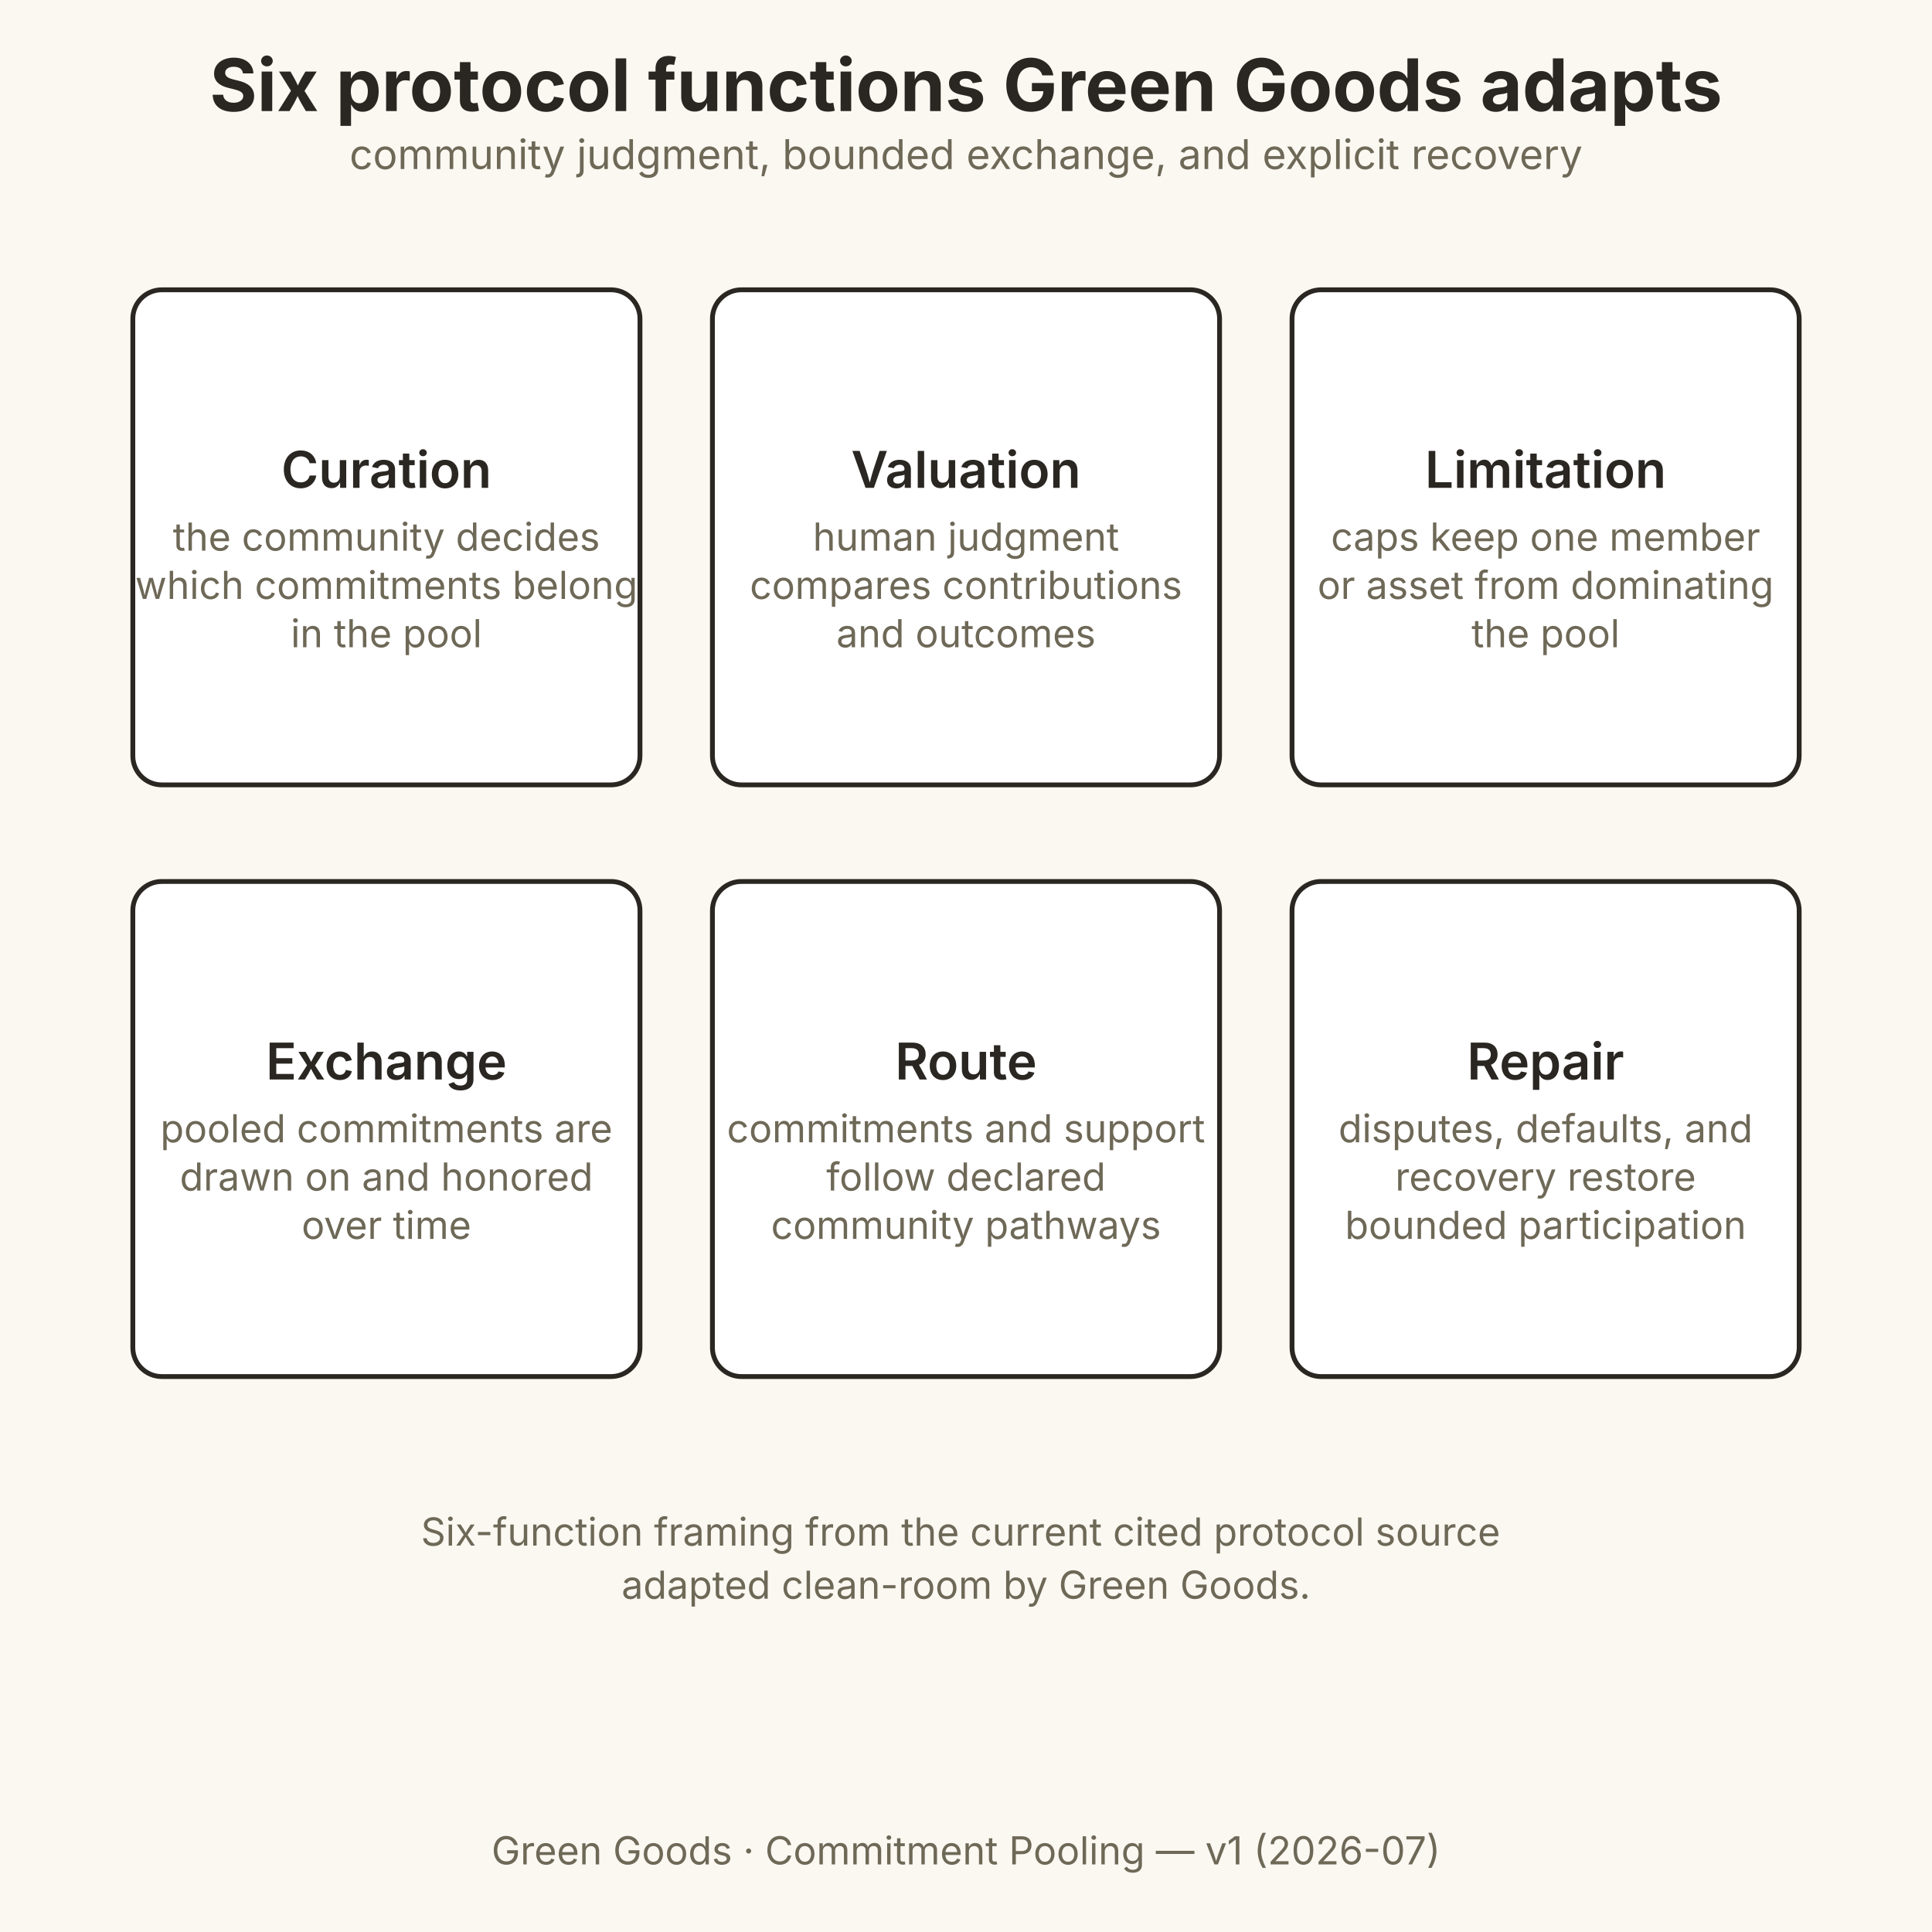
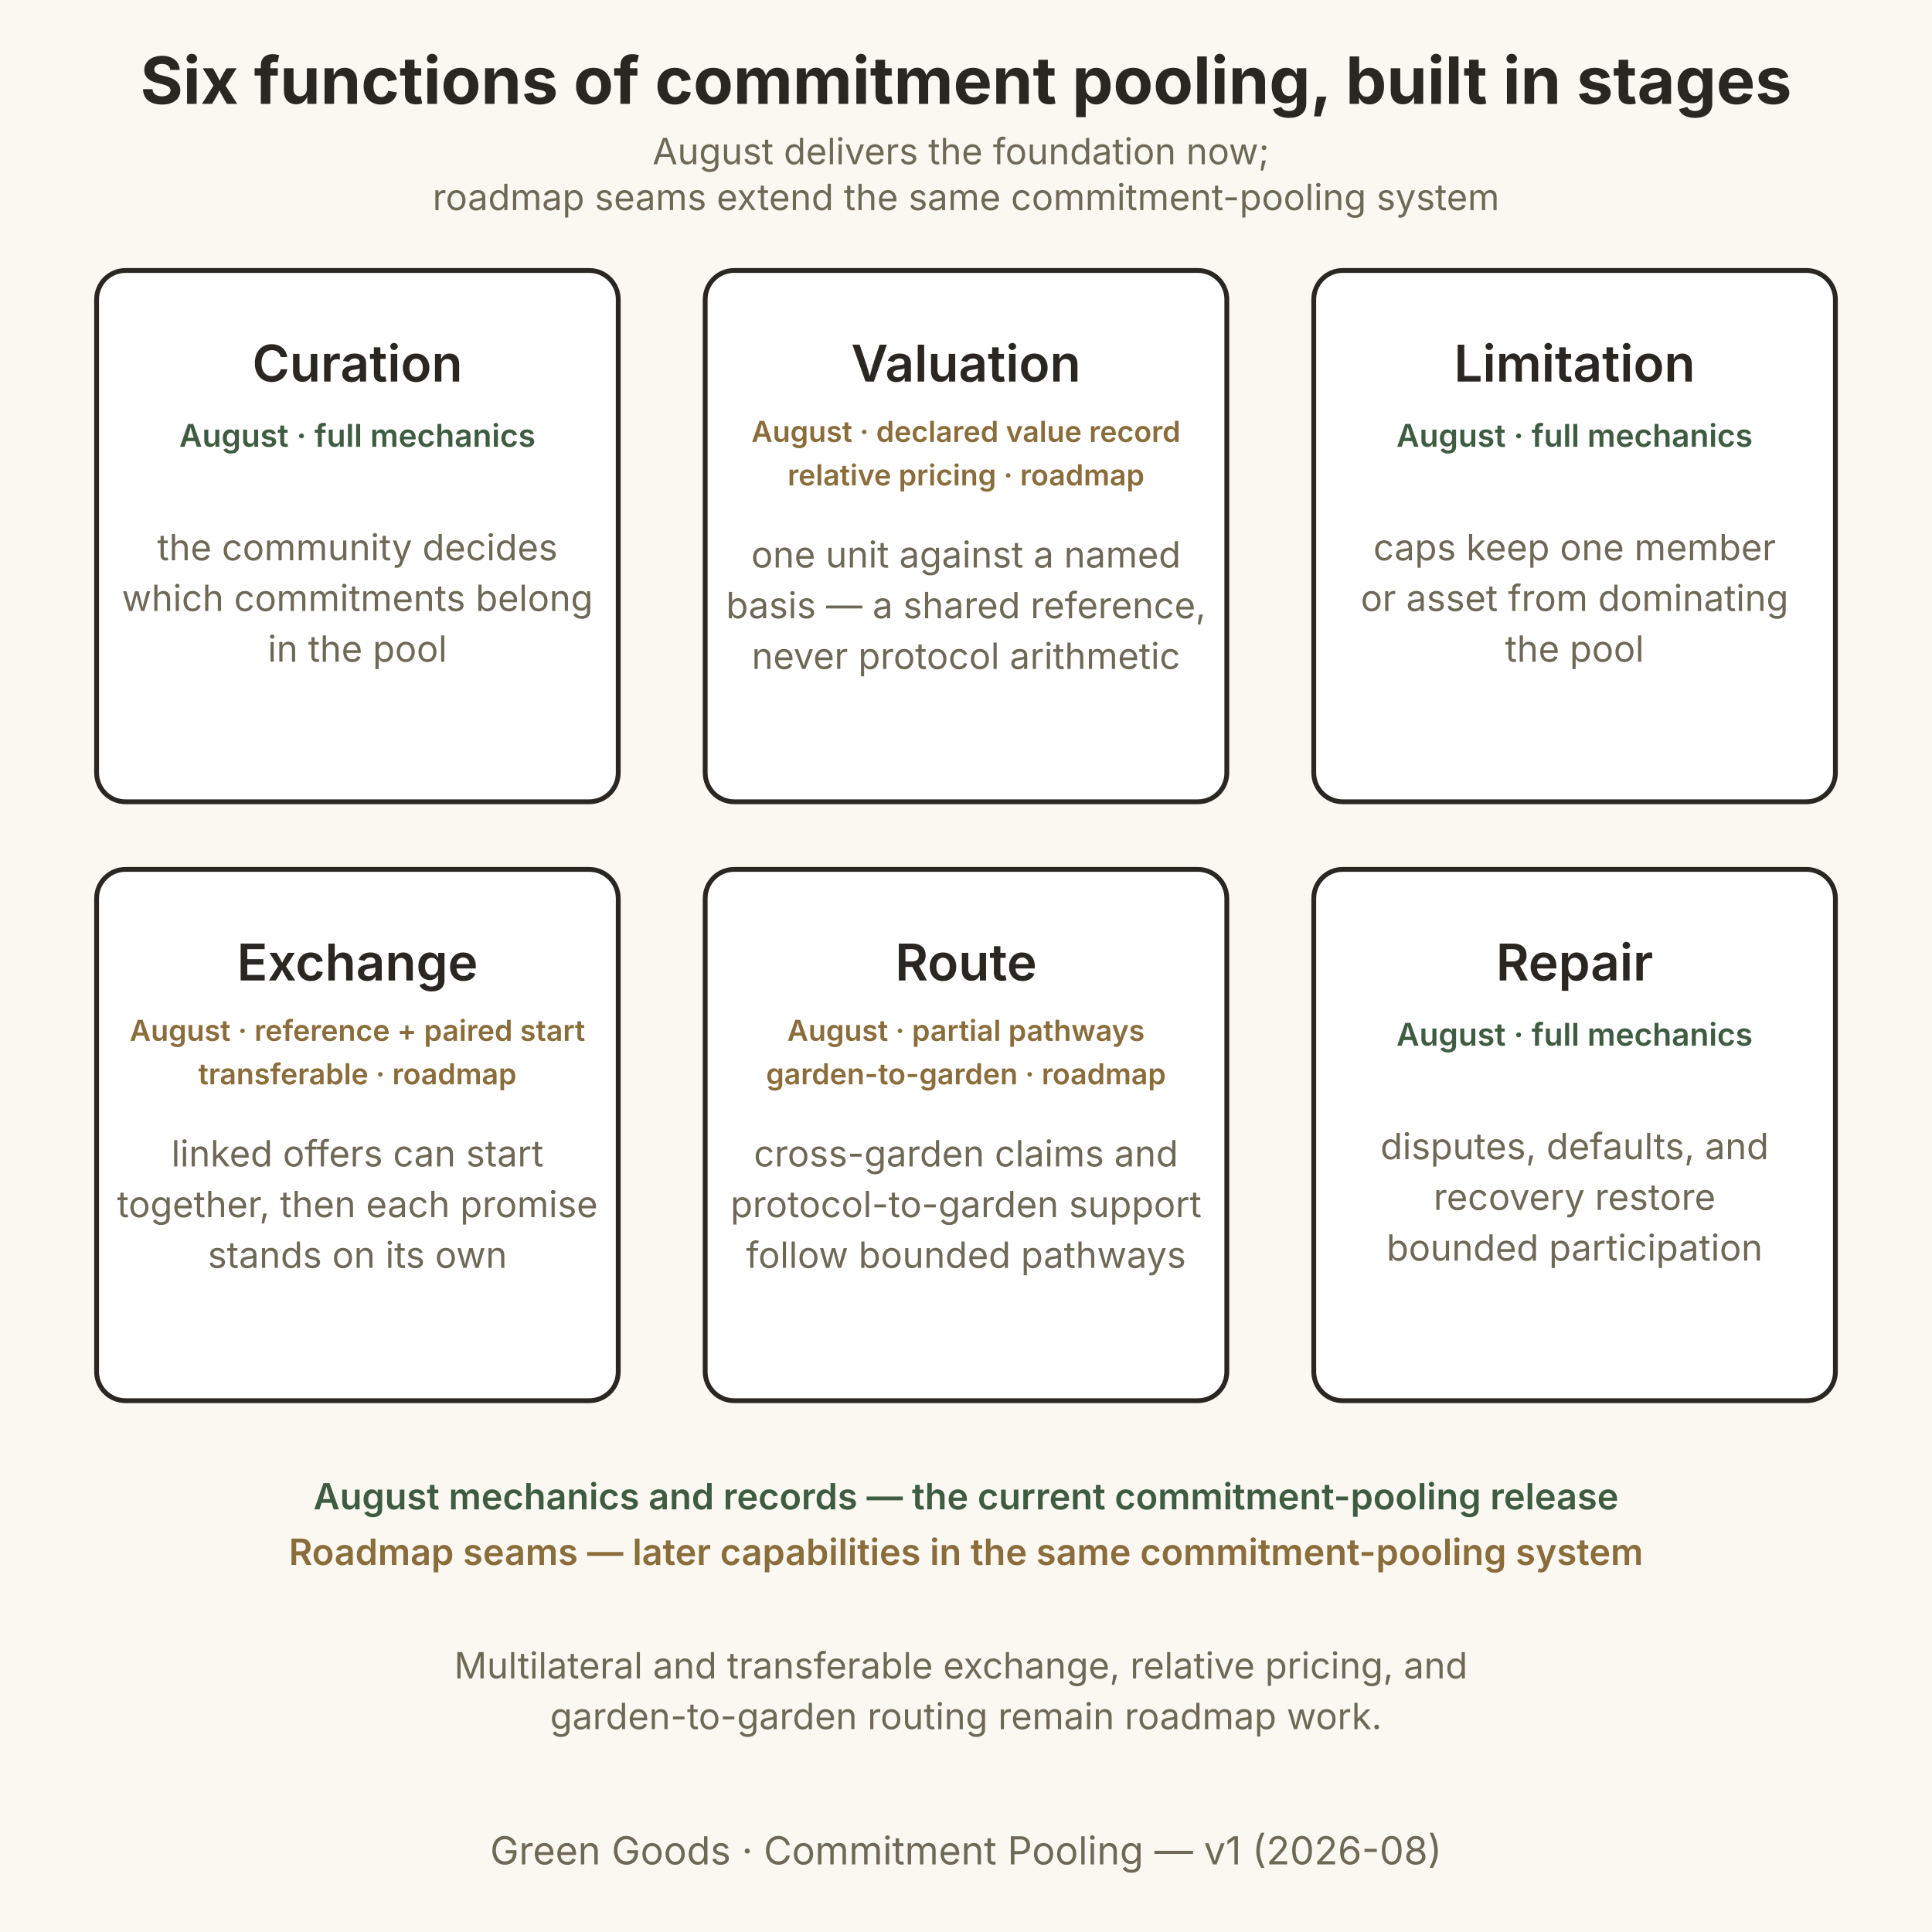
<svg xmlns="http://www.w3.org/2000/svg" width="1600" height="1600" viewBox="0 0 800 800" font-family="Inter, 'Helvetica Neue', Arial, sans-serif" role="img" aria-labelledby="ge-title ge-desc">
  <rect x="0" y="0" width="800" height="800" fill="#FBF8F2" />
-   <text x="400" y="46" text-anchor="middle" font-size="30" font-weight="700" fill="#2A2722">Six protocol functions Green Goods adapts</text>
-   <text x="400" y="70" text-anchor="middle" font-size="17" fill="#6E6857">community judgment, bounded exchange, and explicit recovery</text>
+   <text x="400" y="43" text-anchor="middle" font-size="27" font-weight="700" fill="#2A2722">Six functions of commitment pooling, built in stages</text>
+   <text x="400" y="68" text-anchor="middle" font-size="15" fill="#6E6857">
+     <tspan x="400">August delivers the foundation now;</tspan>
+     <tspan x="400" dy="19">roadmap seams extend the same commitment-pooling system</tspan>
+   </text>
  <g>
-     <rect x="55" y="120" width="210" height="205" rx="12" fill="#FFFFFF" stroke="#2A2722" stroke-width="2" />
-     <text x="160" y="202" text-anchor="middle" font-size="21" font-weight="600" fill="#2A2722">Curation</text>
-     <text x="160" y="228" text-anchor="middle" font-size="16" fill="#6E6857">the community decides</text>
-     <text x="160" y="248" text-anchor="middle" font-size="16" fill="#6E6857">which commitments belong</text>
-     <text x="160" y="268" text-anchor="middle" font-size="16" fill="#6E6857">in the pool</text>
+     <rect x="40" y="112" width="216" height="220" rx="12" fill="#FFFFFF" stroke="#2A2722" stroke-width="2" />
+     <text x="148" y="158" text-anchor="middle" font-size="21" font-weight="600" fill="#2A2722">Curation</text>
+     <text x="148" y="185" text-anchor="middle" font-size="13" font-weight="600" fill="#3E5C41">August · full mechanics</text>
+     <text x="148" y="232" text-anchor="middle" font-size="15" fill="#6E6857">the community decides</text>
+     <text x="148" y="253" text-anchor="middle" font-size="15" fill="#6E6857">which commitments belong</text>
+     <text x="148" y="274" text-anchor="middle" font-size="15" fill="#6E6857">in the pool</text>
  </g>
  <g>
-     <rect x="295" y="120" width="210" height="205" rx="12" fill="#FFFFFF" stroke="#2A2722" stroke-width="2" />
-     <text x="400" y="202" text-anchor="middle" font-size="21" font-weight="600" fill="#2A2722">Valuation</text>
-     <text x="400" y="228" text-anchor="middle" font-size="16" fill="#6E6857">human judgment</text>
-     <text x="400" y="248" text-anchor="middle" font-size="16" fill="#6E6857">compares contributions</text>
-     <text x="400" y="268" text-anchor="middle" font-size="16" fill="#6E6857">and outcomes</text>
+     <rect x="292" y="112" width="216" height="220" rx="12" fill="#FFFFFF" stroke="#2A2722" stroke-width="2" />
+     <text x="400" y="158" text-anchor="middle" font-size="21" font-weight="600" fill="#2A2722">Valuation</text>
+     <text x="400" y="183" text-anchor="middle" font-size="12" font-weight="600" fill="#8A6D3B">August · declared value record</text>
+     <text x="400" y="201" text-anchor="middle" font-size="12" font-weight="600" fill="#8A6D3B">relative pricing · roadmap</text>
+     <text x="400" y="235" text-anchor="middle" font-size="15" fill="#6E6857">one unit against a named</text>
+     <text x="400" y="256" text-anchor="middle" font-size="15" fill="#6E6857">basis — a shared reference,</text>
+     <text x="400" y="277" text-anchor="middle" font-size="15" fill="#6E6857">never protocol arithmetic</text>
  </g>
  <g>
-     <rect x="535" y="120" width="210" height="205" rx="12" fill="#FFFFFF" stroke="#2A2722" stroke-width="2" />
-     <text x="640" y="202" text-anchor="middle" font-size="21" font-weight="600" fill="#2A2722">Limitation</text>
-     <text x="640" y="228" text-anchor="middle" font-size="16" fill="#6E6857">caps keep one member</text>
-     <text x="640" y="248" text-anchor="middle" font-size="16" fill="#6E6857">or asset from dominating</text>
-     <text x="640" y="268" text-anchor="middle" font-size="16" fill="#6E6857">the pool</text>
+     <rect x="544" y="112" width="216" height="220" rx="12" fill="#FFFFFF" stroke="#2A2722" stroke-width="2" />
+     <text x="652" y="158" text-anchor="middle" font-size="21" font-weight="600" fill="#2A2722">Limitation</text>
+     <text x="652" y="185" text-anchor="middle" font-size="13" font-weight="600" fill="#3E5C41">August · full mechanics</text>
+     <text x="652" y="232" text-anchor="middle" font-size="15" fill="#6E6857">caps keep one member</text>
+     <text x="652" y="253" text-anchor="middle" font-size="15" fill="#6E6857">or asset from dominating</text>
+     <text x="652" y="274" text-anchor="middle" font-size="15" fill="#6E6857">the pool</text>
  </g>
  <g>
-     <rect x="55" y="365" width="210" height="205" rx="12" fill="#FFFFFF" stroke="#2A2722" stroke-width="2" />
-     <text x="160" y="447" text-anchor="middle" font-size="21" font-weight="600" fill="#2A2722">Exchange</text>
-     <text x="160" y="473" text-anchor="middle" font-size="16" fill="#6E6857">pooled commitments are</text>
-     <text x="160" y="493" text-anchor="middle" font-size="16" fill="#6E6857">drawn on and honored</text>
-     <text x="160" y="513" text-anchor="middle" font-size="16" fill="#6E6857">over time</text>
+     <rect x="40" y="360" width="216" height="220" rx="12" fill="#FFFFFF" stroke="#2A2722" stroke-width="2" />
+     <text x="148" y="406" text-anchor="middle" font-size="21" font-weight="600" fill="#2A2722">Exchange</text>
+     <text x="148" y="431" text-anchor="middle" font-size="12" font-weight="600" fill="#8A6D3B">August · reference + paired start</text>
+     <text x="148" y="449" text-anchor="middle" font-size="12" font-weight="600" fill="#8A6D3B">transferable · roadmap</text>
+     <text x="148" y="483" text-anchor="middle" font-size="15" fill="#6E6857">linked offers can start</text>
+     <text x="148" y="504" text-anchor="middle" font-size="15" fill="#6E6857">together, then each promise</text>
+     <text x="148" y="525" text-anchor="middle" font-size="15" fill="#6E6857">stands on its own</text>
  </g>
  <g>
-     <rect x="295" y="365" width="210" height="205" rx="12" fill="#FFFFFF" stroke="#2A2722" stroke-width="2" />
-     <text x="400" y="447" text-anchor="middle" font-size="21" font-weight="600" fill="#2A2722">Route</text>
-     <text x="400" y="473" text-anchor="middle" font-size="16" fill="#6E6857">commitments and support</text>
-     <text x="400" y="493" text-anchor="middle" font-size="16" fill="#6E6857">follow declared</text>
-     <text x="400" y="513" text-anchor="middle" font-size="16" fill="#6E6857">community pathways</text>
+     <rect x="292" y="360" width="216" height="220" rx="12" fill="#FFFFFF" stroke="#2A2722" stroke-width="2" />
+     <text x="400" y="406" text-anchor="middle" font-size="21" font-weight="600" fill="#2A2722">Route</text>
+     <text x="400" y="431" text-anchor="middle" font-size="12" font-weight="600" fill="#8A6D3B">August · partial pathways</text>
+     <text x="400" y="449" text-anchor="middle" font-size="12" font-weight="600" fill="#8A6D3B">garden-to-garden · roadmap</text>
+     <text x="400" y="483" text-anchor="middle" font-size="15" fill="#6E6857">cross-garden claims and</text>
+     <text x="400" y="504" text-anchor="middle" font-size="15" fill="#6E6857">protocol-to-garden support</text>
+     <text x="400" y="525" text-anchor="middle" font-size="15" fill="#6E6857">follow bounded pathways</text>
  </g>
  <g>
-     <rect x="535" y="365" width="210" height="205" rx="12" fill="#FFFFFF" stroke="#2A2722" stroke-width="2" />
-     <text x="640" y="447" text-anchor="middle" font-size="21" font-weight="600" fill="#2A2722">Repair</text>
-     <text x="640" y="473" text-anchor="middle" font-size="16" fill="#6E6857">disputes, defaults, and</text>
-     <text x="640" y="493" text-anchor="middle" font-size="16" fill="#6E6857">recovery restore</text>
-     <text x="640" y="513" text-anchor="middle" font-size="16" fill="#6E6857">bounded participation</text>
+     <rect x="544" y="360" width="216" height="220" rx="12" fill="#FFFFFF" stroke="#2A2722" stroke-width="2" />
+     <text x="652" y="406" text-anchor="middle" font-size="21" font-weight="600" fill="#2A2722">Repair</text>
+     <text x="652" y="433" text-anchor="middle" font-size="13" font-weight="600" fill="#3E5C41">August · full mechanics</text>
+     <text x="652" y="480" text-anchor="middle" font-size="15" fill="#6E6857">disputes, defaults, and</text>
+     <text x="652" y="501" text-anchor="middle" font-size="15" fill="#6E6857">recovery restore</text>
+     <text x="652" y="522" text-anchor="middle" font-size="15" fill="#6E6857">bounded participation</text>
  </g>
-   <text x="400" y="640" text-anchor="middle" font-size="16" fill="#6E6857">
-     <tspan x="400">Six-function framing from the current cited protocol source</tspan>
-     <tspan x="400" dy="22">adapted clean-room by Green Goods.</tspan>
+   <text x="400" y="625" text-anchor="middle" font-size="15" font-weight="600" fill="#3E5C41">August mechanics and records — the current commitment-pooling release</text>
+   <text x="400" y="648" text-anchor="middle" font-size="15" font-weight="600" fill="#8A6D3B">Roadmap seams — later capabilities in the same commitment-pooling system</text>
+   <text x="400" y="695" text-anchor="middle" font-size="15" fill="#6E6857">
+     <tspan x="400">Multilateral and transferable exchange, relative pricing, and</tspan>
+     <tspan x="400" dy="21">garden-to-garden routing remain roadmap work.</tspan>
  </text>
-   <text x="400" y="772" text-anchor="middle" font-size="16" fill="#6E6857">Green Goods · Commitment Pooling — v1 (2026-07)</text>
+   <text x="400" y="772" text-anchor="middle" font-size="16" fill="#6E6857">Green Goods · Commitment Pooling — v1 (2026-08)</text>
</svg>
